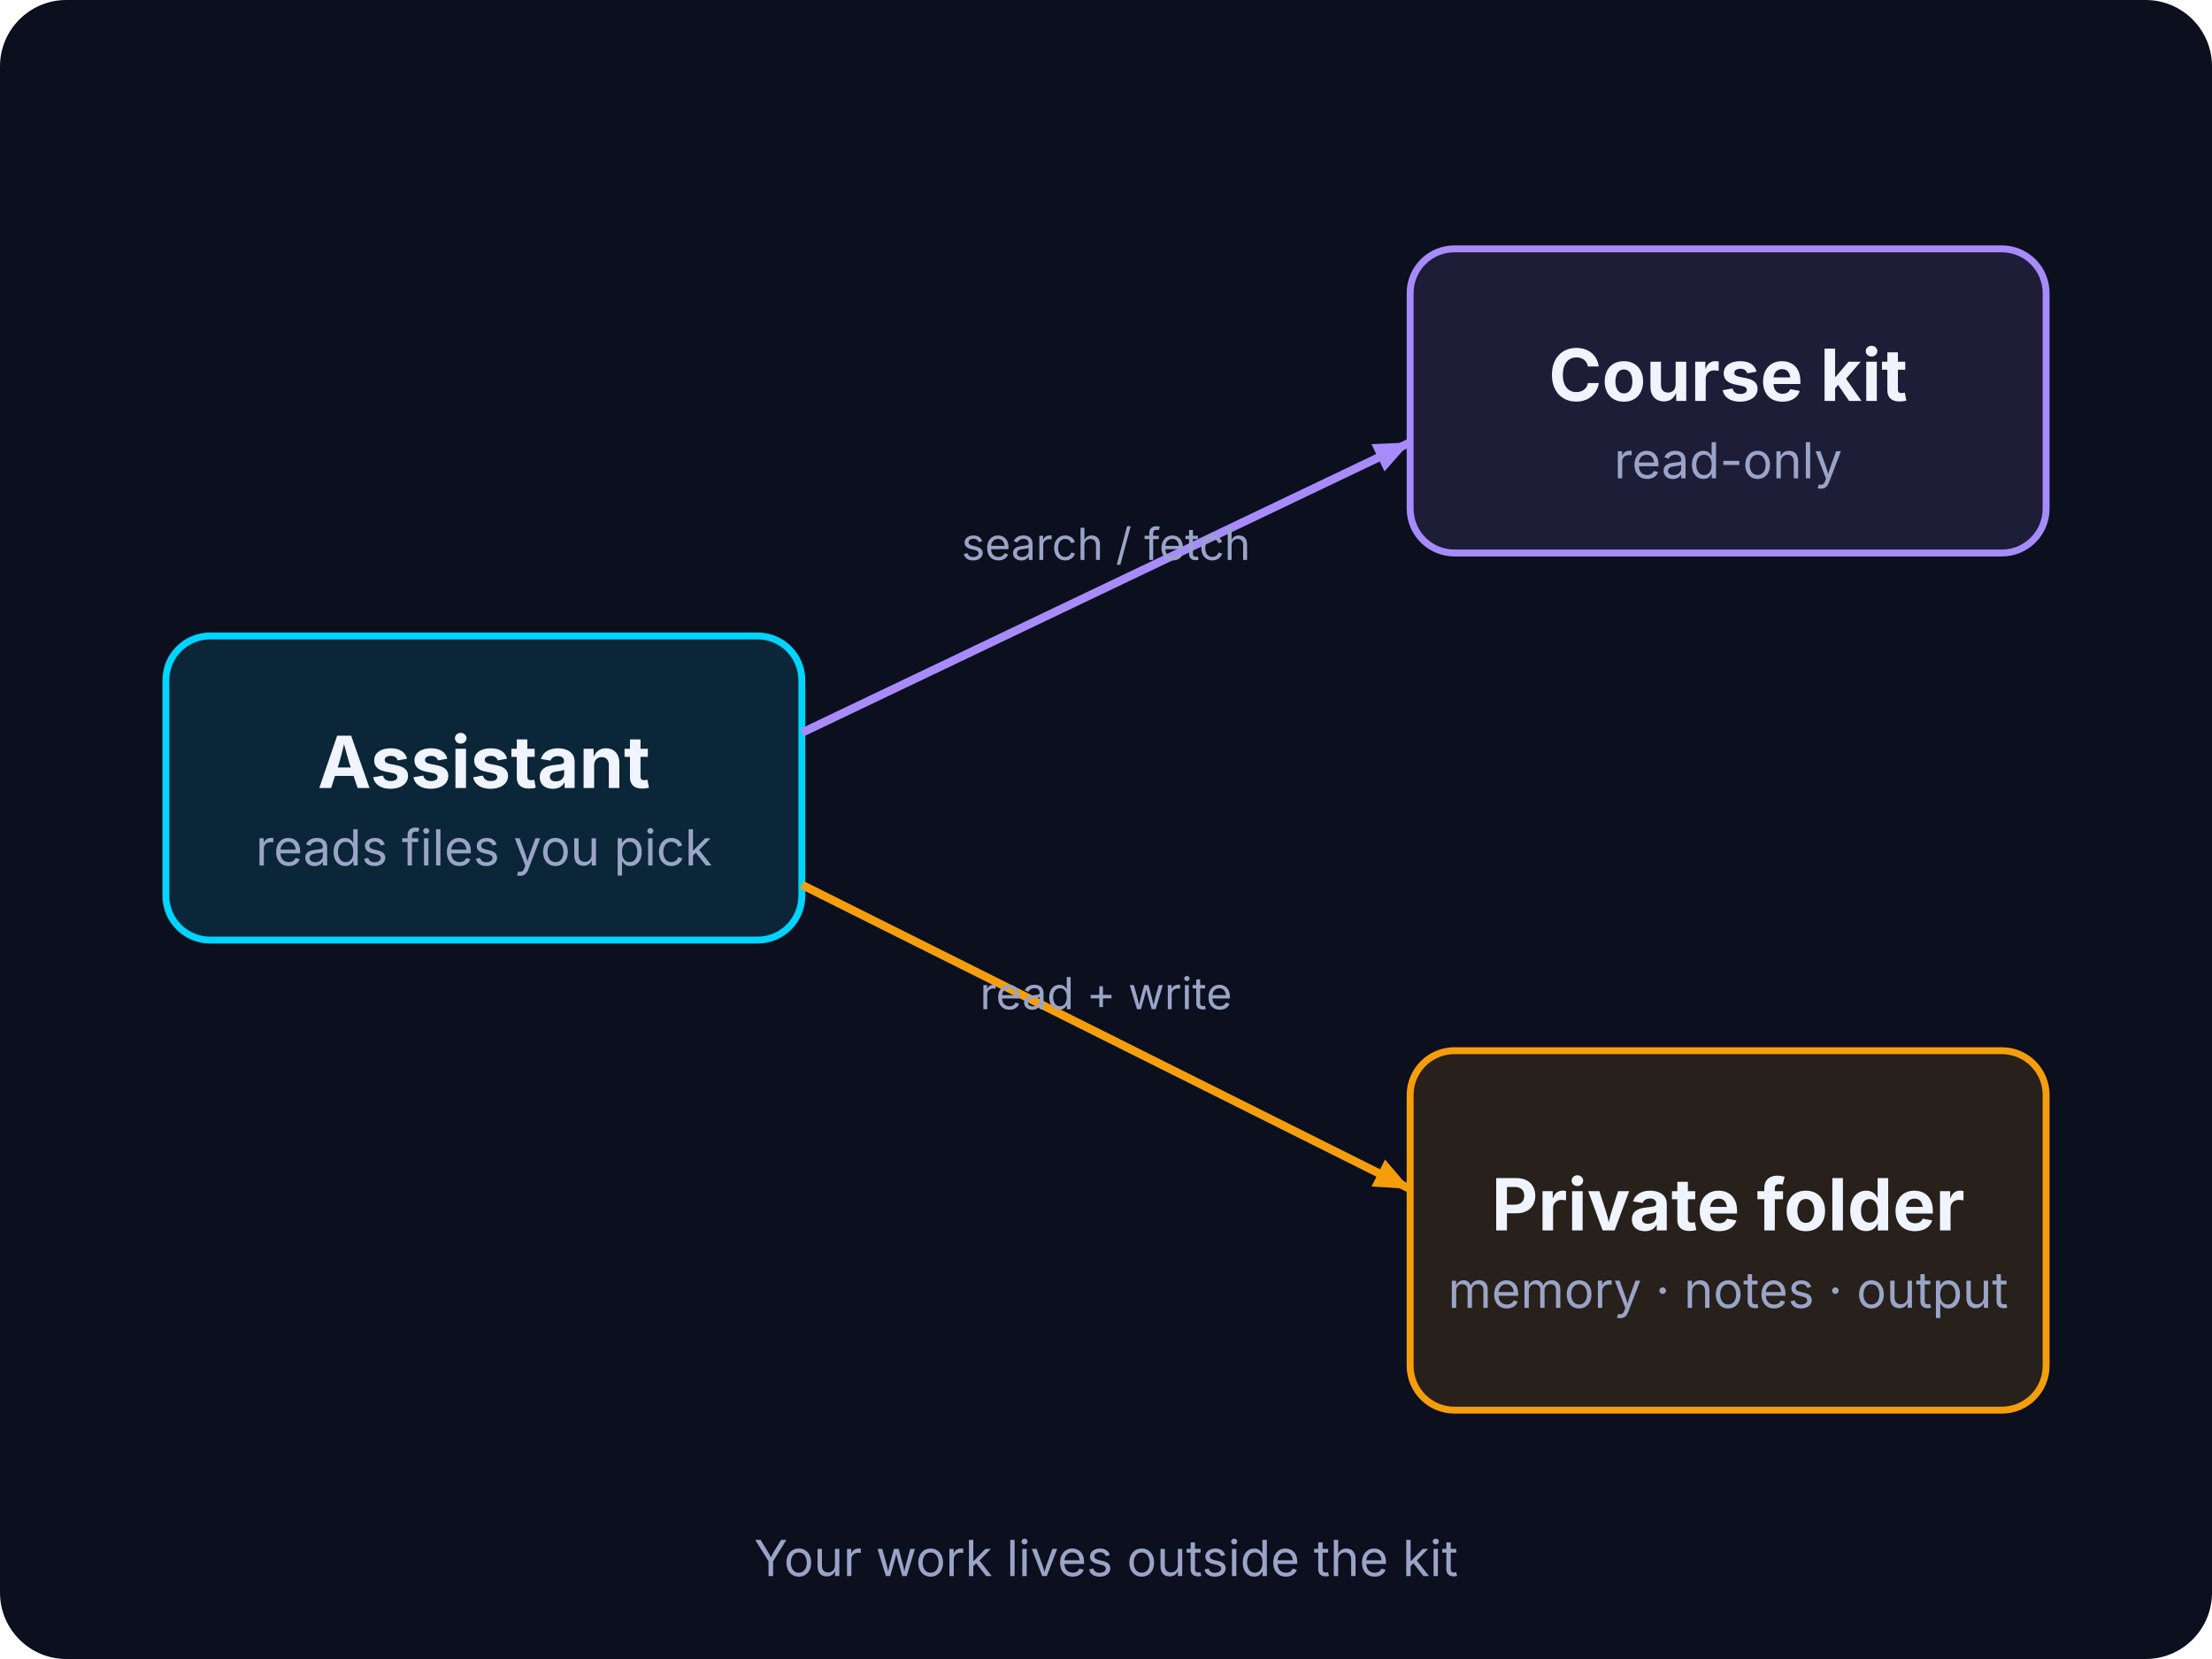
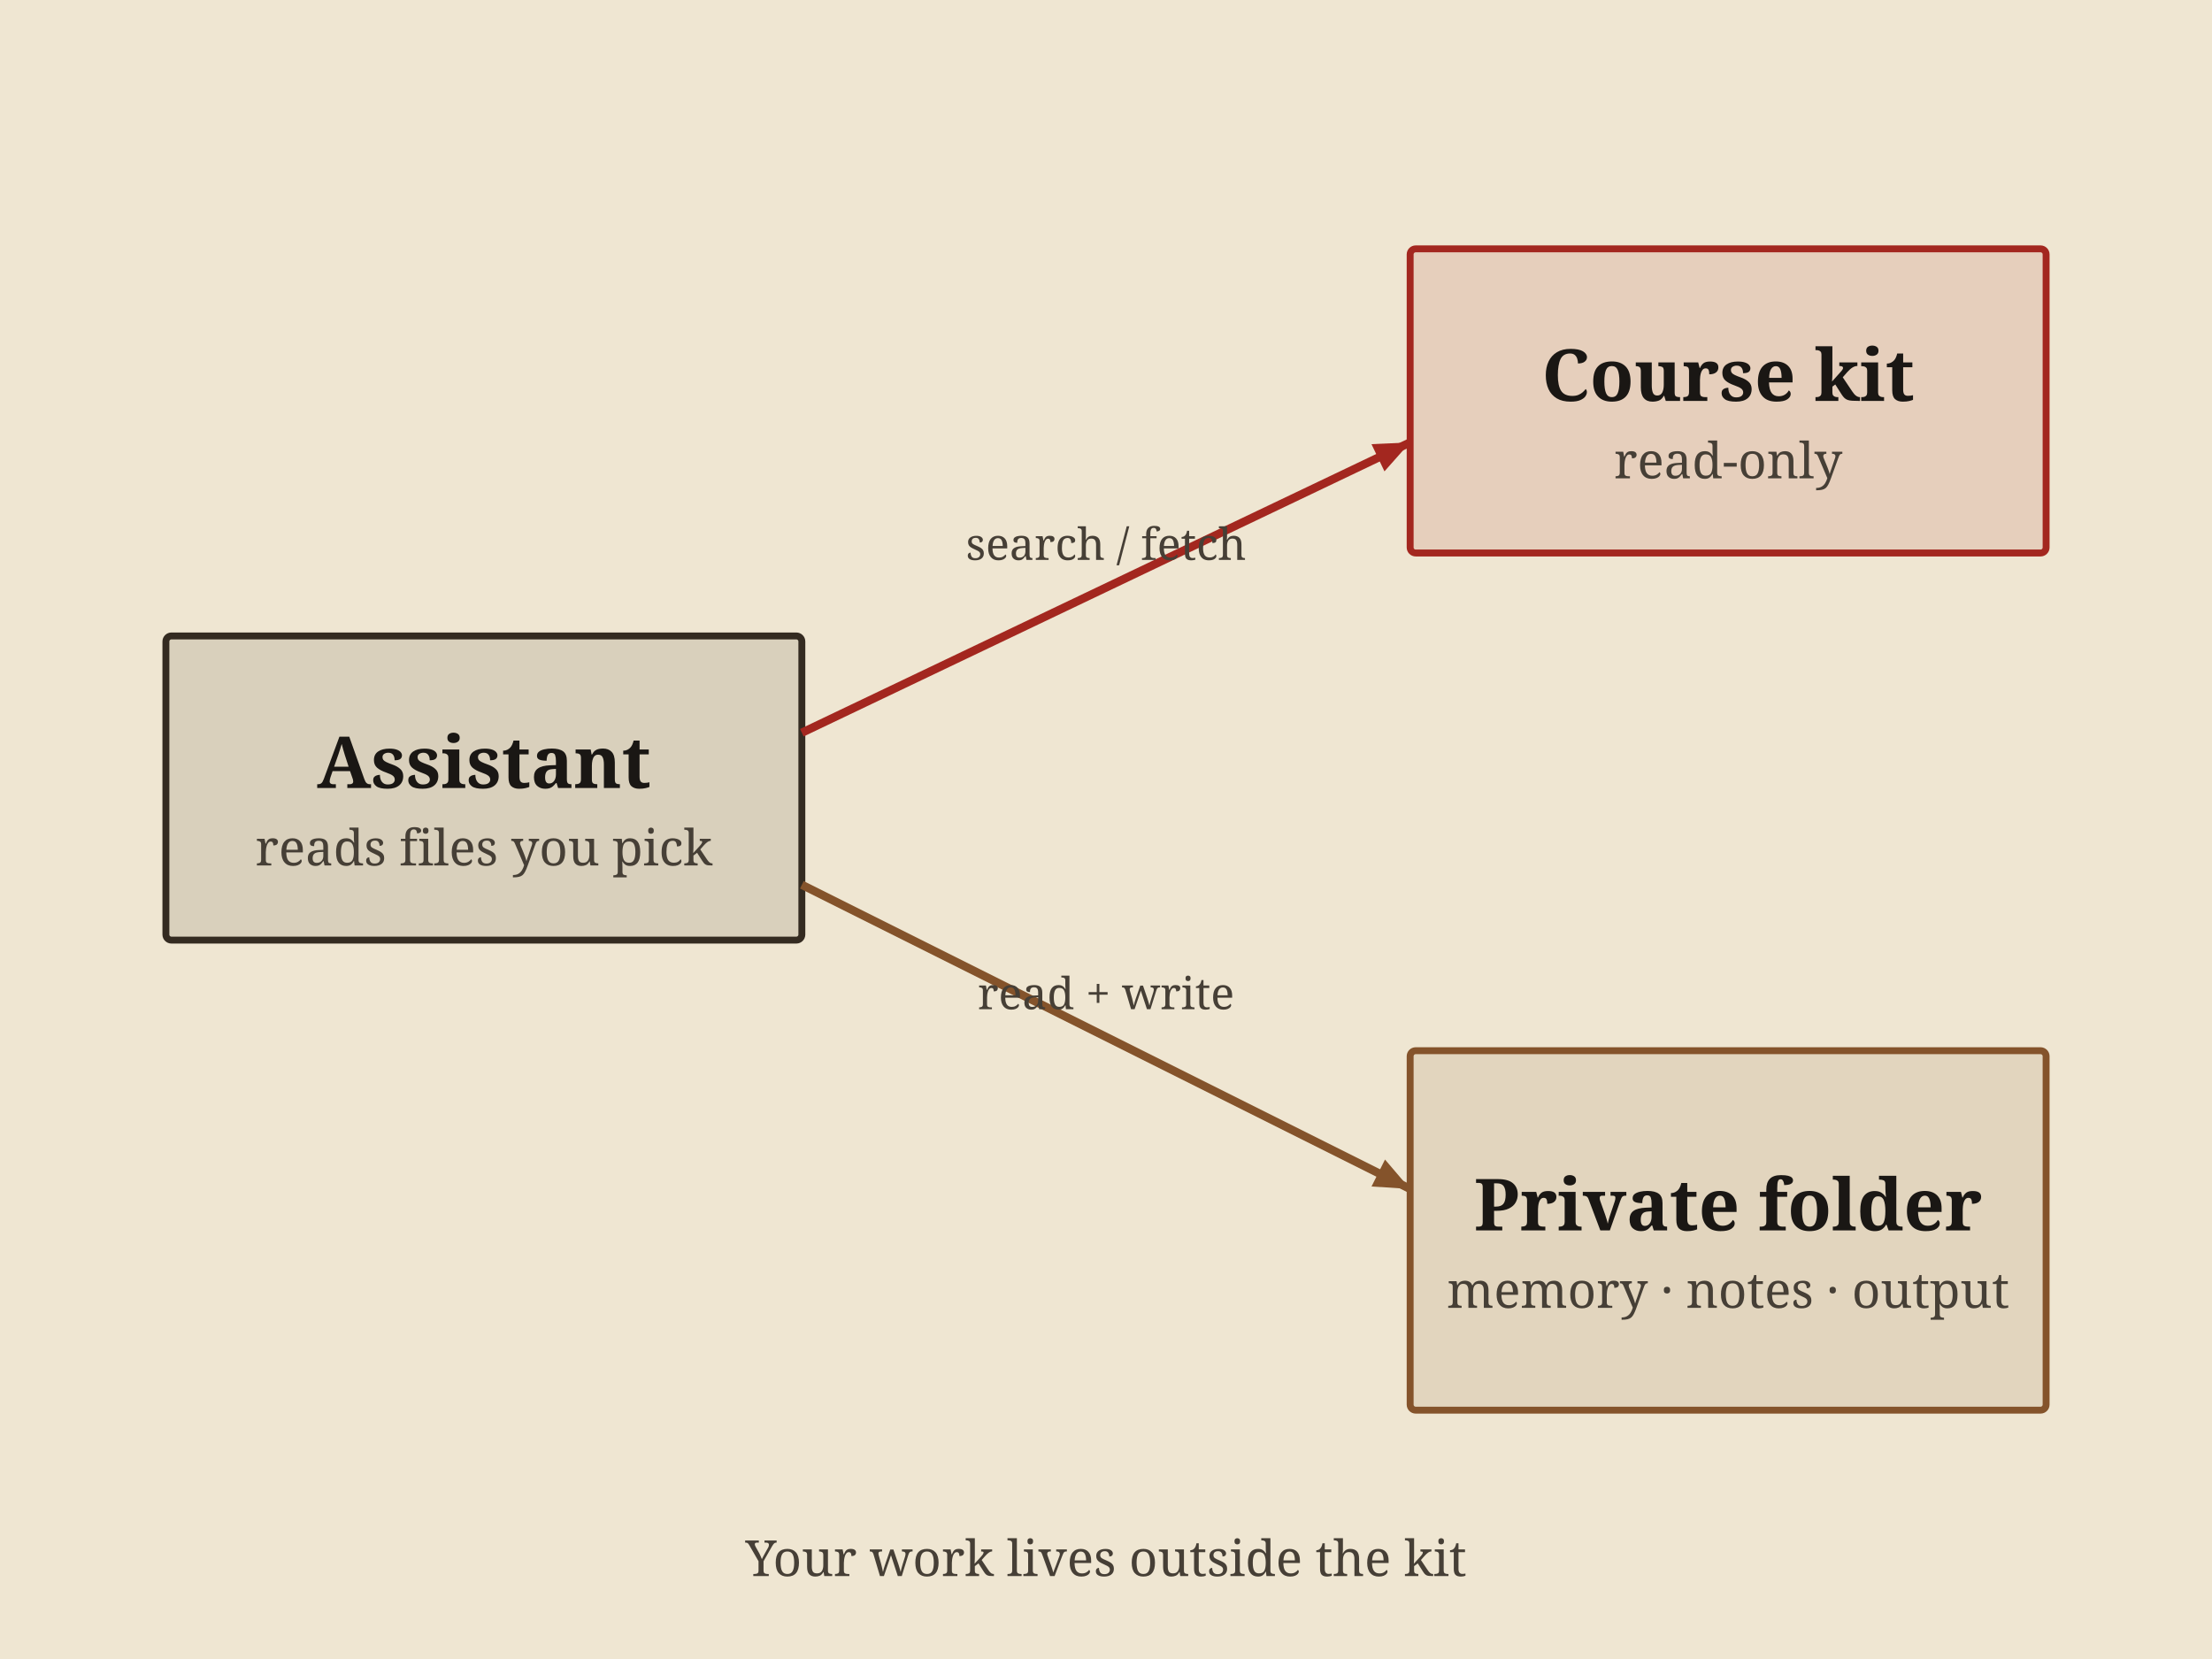
- <svg xmlns="http://www.w3.org/2000/svg" viewBox="0 0 800 600" font-family="Space Grotesk,Inter,system-ui,sans-serif">
-   <rect width="800" height="600" rx="24" fill="#0b0f1e" />
-   <rect x="60" y="230" width="230" height="110" rx="16" fill="#00d4ff" fill-opacity=".12" stroke="#00d4ff" stroke-width="2.5" />
-   <text x="175.0" y="285.0" text-anchor="middle" font-size="26" font-weight="700" fill="#f0f4ff">Assistant</text>
-   <text x="175.0" y="313.0" text-anchor="middle" font-size="18" fill="#9aa4c7">reads files you pick</text>
-   <rect x="510" y="90" width="230" height="110" rx="16" fill="#a78bfa" fill-opacity=".12" stroke="#a78bfa" stroke-width="2.5" />
-   <text x="625.0" y="145.0" text-anchor="middle" font-size="26" font-weight="700" fill="#f0f4ff">Course kit</text>
-   <text x="625.0" y="173.0" text-anchor="middle" font-size="18" fill="#9aa4c7">read-only</text>
-   <rect x="510" y="380" width="230" height="130" rx="16" fill="#f59e0b" fill-opacity=".12" stroke="#f59e0b" stroke-width="2.5" />
-   <text x="625.0" y="445.0" text-anchor="middle" font-size="26" font-weight="700" fill="#f0f4ff">Private folder</text>
-   <text x="625.0" y="473.0" text-anchor="middle" font-size="18" fill="#9aa4c7">memory · notes · output</text>
-   <line x1="290" y1="265" x2="510" y2="160" stroke="#a78bfa" stroke-width="3" stroke-dasharray="2 0" />
-   <polygon points="510,160 500.711,170.474 496.014,160.634" fill="#a78bfa" />
-   <text x="400.0" y="202.5" text-anchor="middle" font-size="16" fill="#9aa4c7">search / fetch</text>
-   <line x1="290" y1="320" x2="510" y2="430" stroke="#f59e0b" stroke-width="3" stroke-dasharray="2 0" />
-   <polygon points="510,430 496.028,429.11 500.905,419.357" fill="#f59e0b" />
-   <text x="400.0" y="365.0" text-anchor="middle" font-size="16" fill="#9aa4c7">read + write</text>
-   <text x="400" y="570" text-anchor="middle" font-size="18" fill="#9aa4c7">Your work lives outside the kit</text>
+ <svg xmlns="http://www.w3.org/2000/svg" viewBox="0 0 800 600" font-family="Georgia,serif">
+   <rect width="800" height="600" rx="0" fill="#efe6d2" />
+   <rect x="60" y="230" width="230" height="110" rx="2" fill="#342b21" fill-opacity=".12" stroke="#342b21" stroke-width="2.5" />
+   <text x="175.0" y="285.0" text-anchor="middle" font-size="26" font-weight="700" fill="#1a1714">Assistant</text>
+   <text x="175.0" y="313.0" text-anchor="middle" font-size="18" fill="#463f36">reads files you pick</text>
+   <rect x="510" y="90" width="230" height="110" rx="2" fill="#a3271f" fill-opacity=".12" stroke="#a3271f" stroke-width="2.5" />
+   <text x="625.0" y="145.0" text-anchor="middle" font-size="26" font-weight="700" fill="#1a1714">Course kit</text>
+   <text x="625.0" y="173.0" text-anchor="middle" font-size="18" fill="#463f36">read-only</text>
+   <rect x="510" y="380" width="230" height="130" rx="2" fill="#84532b" fill-opacity=".12" stroke="#84532b" stroke-width="2.5" />
+   <text x="625.0" y="445.0" text-anchor="middle" font-size="26" font-weight="700" fill="#1a1714">Private folder</text>
+   <text x="625.0" y="473.0" text-anchor="middle" font-size="18" fill="#463f36">memory · notes · output</text>
+   <line x1="290" y1="265" x2="510" y2="160" stroke="#a3271f" stroke-width="3" stroke-dasharray="2 0" />
+   <polygon points="510,160 500.711,170.474 496.014,160.634" fill="#a3271f" />
+   <text x="400.0" y="202.5" text-anchor="middle" font-size="16" fill="#463f36">search / fetch</text>
+   <line x1="290" y1="320" x2="510" y2="430" stroke="#84532b" stroke-width="3" stroke-dasharray="2 0" />
+   <polygon points="510,430 496.028,429.11 500.905,419.357" fill="#84532b" />
+   <text x="400.0" y="365.0" text-anchor="middle" font-size="16" fill="#463f36">read + write</text>
+   <text x="400" y="570" text-anchor="middle" font-size="18" fill="#463f36">Your work lives outside the kit</text>
</svg>
